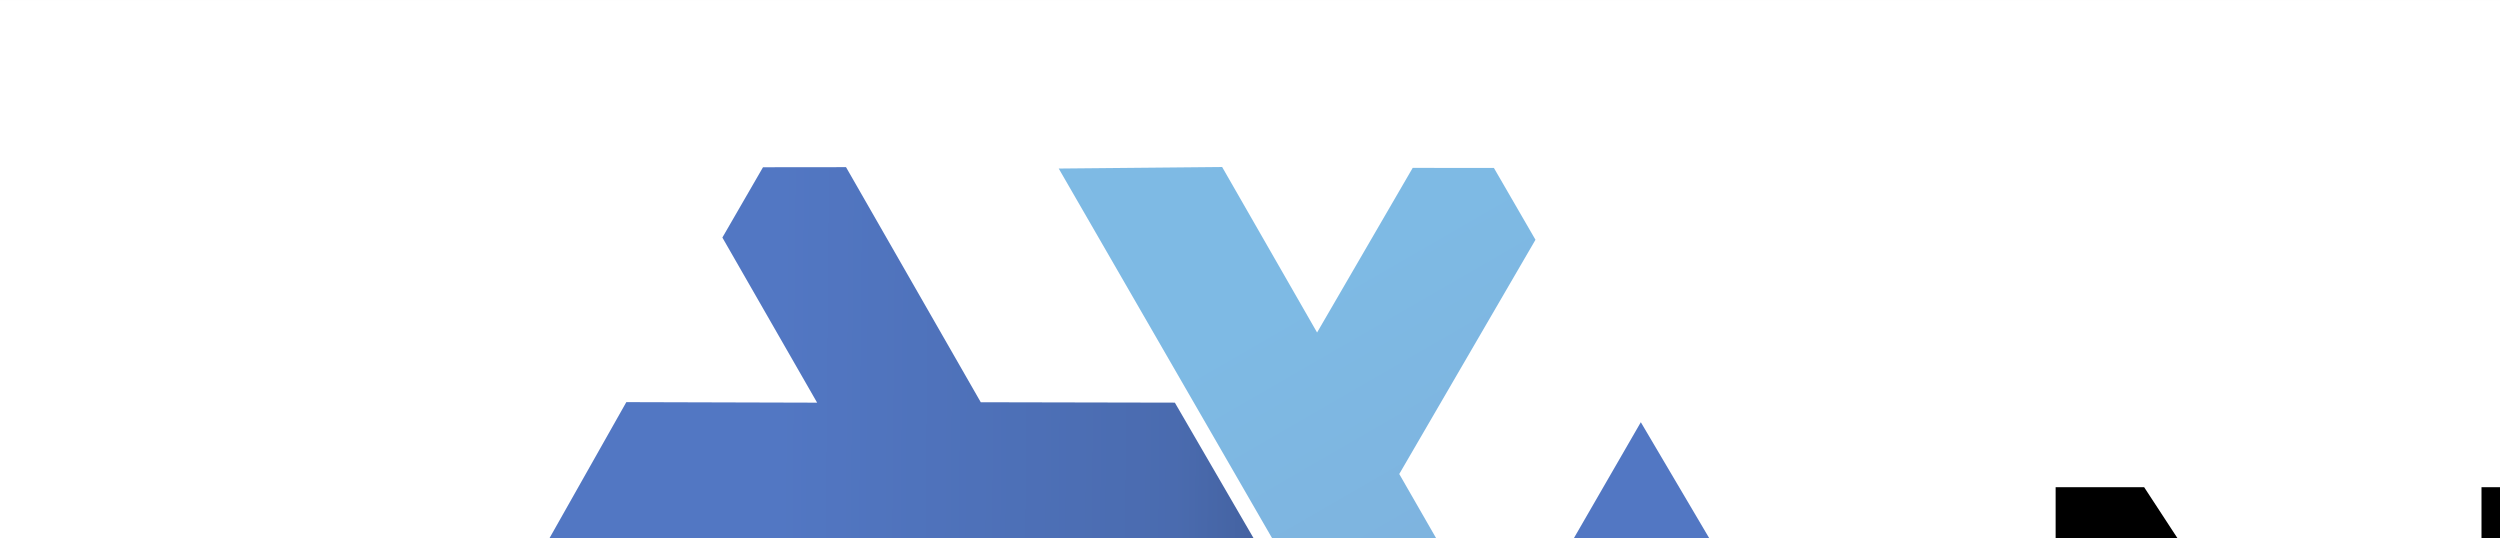
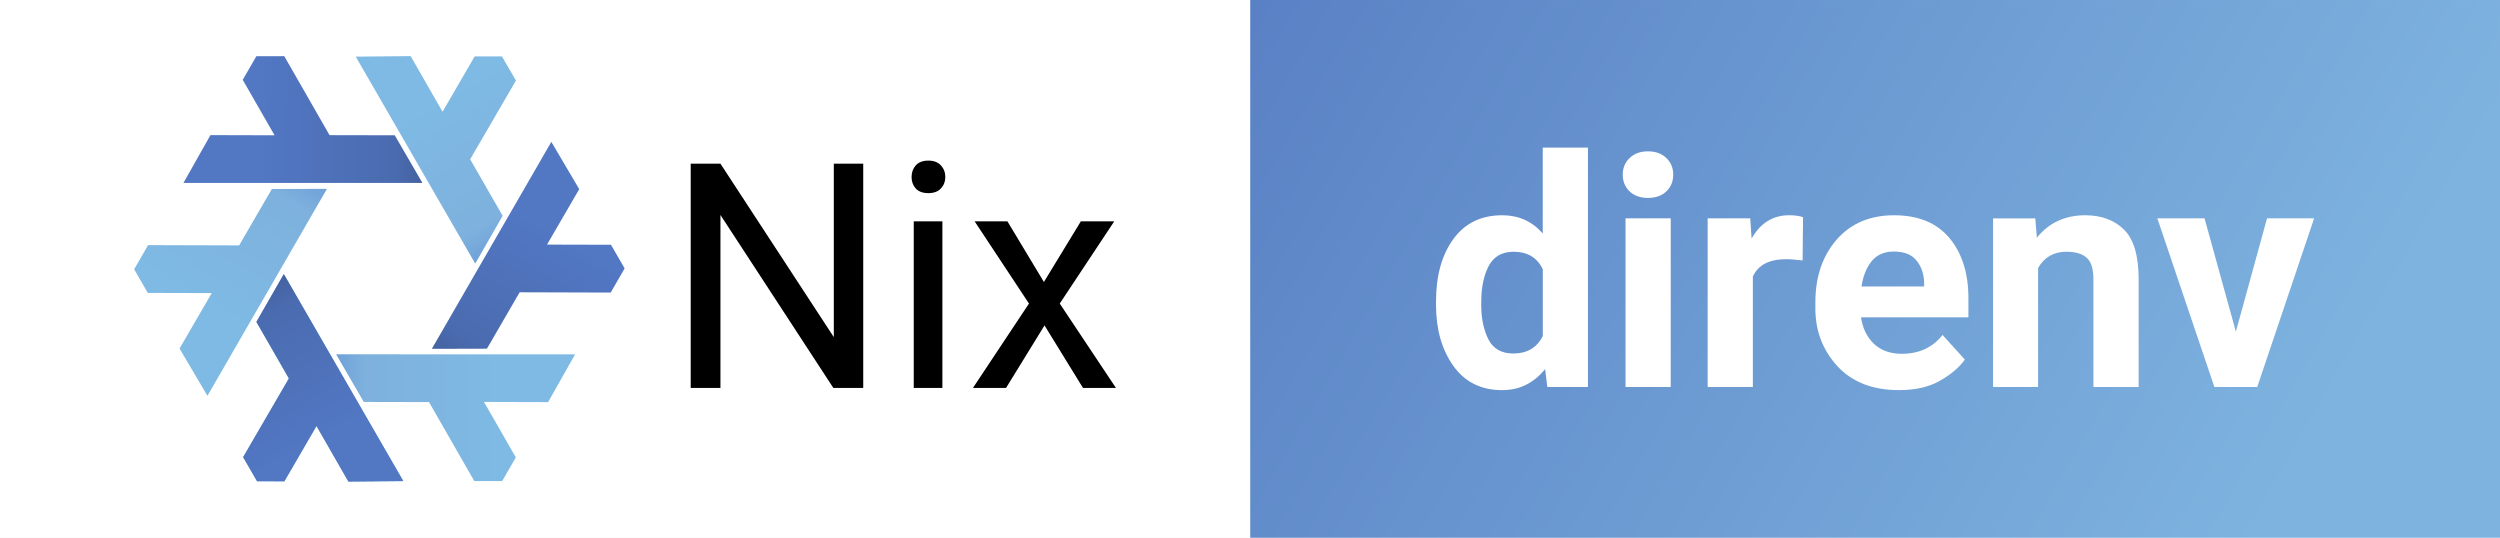
- <svg xmlns="http://www.w3.org/2000/svg" xmlns:xlink="http://www.w3.org/1999/xlink" width="31.244mm" height="6.72mm" viewBox="0 0 31.244 6.72" version="1.1" id="svg5">
+ <svg xmlns="http://www.w3.org/2000/svg" xmlns:xlink="http://www.w3.org/1999/xlink" width="92.986mm" height="20mm" viewBox="0 0 92.986 20" version="1.1" id="svg5">
  <defs id="defs2">
    <linearGradient id="linearGradient91698">
      <stop style="stop-color:#7eb3df;stop-opacity:1" offset="0" id="stop91694" />
      <stop style="stop-color:#5074be;stop-opacity:1" offset="1" id="stop91696" />
    </linearGradient>
    <linearGradient id="a">
      <stop offset="0" style="stop-color:#699ad7;stop-opacity:1" id="stop11346" />
      <stop style="stop-color:#7eb1dd;stop-opacity:1" offset=".243" id="stop11348" />
      <stop offset="1" style="stop-color:#7ebae4;stop-opacity:1" id="stop11350" />
    </linearGradient>
    <linearGradient id="b">
      <stop offset="0" style="stop-color:#415e9a;stop-opacity:1" id="stop11353" />
      <stop style="stop-color:#4a6baf;stop-opacity:1" offset=".232" id="stop11355" />
      <stop offset="1" style="stop-color:#5277c3;stop-opacity:1" id="stop11357" />
    </linearGradient>
    <linearGradient y2="506.188" x2="290.087" y1="351.411" x1="200.597" gradientTransform="translate(70.65,-1055.151)" gradientUnits="userSpaceOnUse" id="c" xlink:href="#a" />
    <linearGradient y2="937.714" x2="-496.297" y1="782.336" x1="-584.199" gradientTransform="translate(864.696,-1491.34)" gradientUnits="userSpaceOnUse" id="e" xlink:href="#b" />
    <linearGradient xlink:href="#linearGradient91698" id="linearGradient91700" x1="146.368" y1="112.505" x2="105.934" y2="89.161" gradientUnits="userSpaceOnUse" gradientTransform="matrix(1.137983,0,0,1.137983,7.510563,-7.037109)" />
  </defs>
  <g id="layer1" transform="translate(-88.25929,-104.0575)">
    <path id="rect846-8" clip-path="none" style="fill:url(#linearGradient91700);stroke-width:0.208;stroke-linejoin:round;paint-order:stroke markers fill" d="m 134.757,104.058 h 46.488 v 20 h -46.488 z" />
    <path id="rect846" style="fill:#ffffff;stroke-width:0.208;stroke-linejoin:round;paint-order:stroke markers fill" d="m 88.259,104.058 h 46.498 v 20 H 88.259 Z" />
    <g id="g102368" transform="matrix(1.137983,0,0,1.137983,10.77339,-6.835128)" style="stroke-width:0.336">
      <g aria-label="Nix" id="text7564" style="font-size:10.31px;line-height:1;font-family:Ubuntu;-inkscape-font-specification:Ubuntu;text-align:center;letter-spacing:0px;word-spacing:0px;text-anchor:middle;stroke-width:0.081">
        <path d="m 96.305,102.797 v 7.329 h -0.977 l -3.69,-5.653 v 5.653 h -0.972 v -7.329 h 0.972 l 3.705,5.668 v -5.668 z" style="font-family:Roboto;-inkscape-font-specification:Roboto" id="path38" />
        <path d="m 97.885,103.235 q 0,-0.227 0.136,-0.383 0.141,-0.156 0.413,-0.156 0.267,0 0.408,0.156 0.146,0.156 0.146,0.383 0,0.216 -0.146,0.373 -0.141,0.151 -0.408,0.151 -0.272,0 -0.413,-0.151 -0.136,-0.156 -0.136,-0.373 z m 1.007,1.445 v 5.447 h -0.936 v -5.447 z" style="font-family:Roboto;-inkscape-font-specification:Roboto" id="path40" />
        <path d="m 101.017,104.68 1.193,1.983 1.208,-1.983 h 1.092 l -1.782,2.688 1.837,2.759 h -1.077 l -1.258,-2.044 -1.258,2.044 h -1.082 l 1.832,-2.759 -1.777,-2.688 z" style="font-family:Roboto;-inkscape-font-specification:Roboto" id="path42" />
      </g>
      <g transform="matrix(0.03195929,0,0,0.03195929,67.47432,129.1092)" style="display:inline;opacity:1;stroke-width:0.336" id="g11376">
        <path style="opacity:1;fill:url(#c);fill-opacity:1;fill-rule:evenodd;stroke:none;stroke-width:1.008;stroke-linecap:butt;stroke-linejoin:round;stroke-miterlimit:4;stroke-dasharray:none;stroke-opacity:1" d="m 309.549,-710.388 122.197,211.675 -56.157,0.527 -32.624,-56.87 -32.856,56.566 -27.903,-0.011 -14.29,-24.69 46.81,-80.49 -33.23,-57.826 z" id="d" />
        <use xlink:href="#d" transform="rotate(60,407.112,-715.787)" width="100%" height="100%" id="use11365" x="0" y="0" style="stroke-width:0.336" />
        <use xlink:href="#d" transform="rotate(-60,407.312,-715.7)" width="100%" height="100%" id="use11367" x="0" y="0" style="stroke-width:0.336" />
        <use xlink:href="#d" transform="rotate(180,407.419,-715.756)" width="100%" height="100%" id="use11369" x="0" y="0" style="stroke-width:0.336" />
        <path id="f" d="m 309.549,-710.388 122.197,211.675 -56.157,0.527 -32.624,-56.87 -32.856,56.566 -27.903,-0.011 -14.29,-24.69 46.81,-80.49 -33.23,-57.826 z" style="color:#000000;clip-rule:nonzero;display:inline;overflow:visible;visibility:visible;opacity:1;isolation:auto;mix-blend-mode:normal;color-interpolation:sRGB;color-interpolation-filters:linearRGB;solid-color:#000000;solid-opacity:1;fill:url(#e);fill-opacity:1;fill-rule:evenodd;stroke:none;stroke-width:1.008;stroke-linecap:butt;stroke-linejoin:round;stroke-miterlimit:4;stroke-dasharray:none;stroke-dashoffset:0;stroke-opacity:1;color-rendering:auto;image-rendering:auto;shape-rendering:auto;text-rendering:auto;enable-background:accumulate" />
        <use style="display:inline;stroke-width:0.336" xlink:href="#f" transform="rotate(120,407.34,-716.084)" width="100%" height="100%" id="use11372" x="0" y="0" />
        <use style="display:inline;stroke-width:0.336" xlink:href="#f" transform="rotate(-120,407.288,-715.87)" width="100%" height="100%" id="use11374" x="0" y="0" />
      </g>
    </g>
    <g aria-label="direnv" id="text83729" style="font-size:11.872px;line-height:1;font-family:'Fira Code';-inkscape-font-specification:'Fira Code';letter-spacing:0px;word-spacing:0px;fill:#ffffff;stroke-width:0.125">
      <path d="m 145.81,118.452 -0.081,-0.667 q -0.29,0.365 -0.69,0.574 -0.394,0.209 -0.916,0.209 -1.165,0 -1.809,-0.904 -0.643,-0.904 -0.643,-2.272 v -0.122 q 0,-1.432 0.643,-2.319 0.643,-0.887 1.82,-0.887 0.916,0 1.507,0.678 v -3.194 h 1.681 v 8.904 z m -2.458,-3.061 q 0,0.754 0.267,1.287 0.267,0.528 0.928,0.528 0.765,0 1.096,-0.649 v -2.487 q -0.319,-0.649 -1.084,-0.649 -0.655,0 -0.933,0.539 -0.272,0.533 -0.272,1.31 z" style="font-weight:bold;font-family:Roboto;-inkscape-font-specification:'Roboto Bold'" id="path45" />
      <path d="m 148.616,110.556 q 0,-0.377 0.255,-0.62 0.255,-0.249 0.684,-0.249 0.429,0 0.684,0.249 0.255,0.243 0.255,0.62 0,0.371 -0.255,0.62 -0.255,0.243 -0.684,0.243 -0.429,0 -0.684,-0.243 -0.255,-0.249 -0.255,-0.62 z m 1.785,1.623 v 6.272 h -1.681 v -6.272 z" style="font-weight:bold;font-family:Roboto;-inkscape-font-specification:'Roboto Bold'" id="path47" />
      <path d="m 154.697,113.698 q -0.945,0 -1.241,0.643 v 4.11 h -1.681 v -6.272 h 1.583 l 0.052,0.748 q 0.493,-0.864 1.397,-0.864 0.319,0 0.516,0.075 l -0.017,1.606 q -0.128,-0.012 -0.301,-0.029 -0.168,-0.017 -0.307,-0.017 z" style="font-weight:bold;font-family:Roboto;-inkscape-font-specification:'Roboto Bold'" id="path49" />
      <path d="m 161.34,117.431 q -0.301,0.429 -0.916,0.783 -0.614,0.354 -1.53,0.354 -1.467,0 -2.29,-0.887 -0.823,-0.893 -0.823,-2.151 v -0.226 q 0,-1.42 0.788,-2.33 0.794,-0.91 2.139,-0.91 1.351,0 2.058,0.846 0.707,0.846 0.707,2.238 v 0.713 h -3.994 q 0.087,0.609 0.481,0.985 0.394,0.371 1.038,0.371 0.957,0 1.513,-0.701 z m -2.643,-4.017 q -0.533,0 -0.823,0.359 -0.29,0.359 -0.377,0.939 h 2.33 v -0.128 q -0.012,-0.504 -0.284,-0.835 -0.267,-0.336 -0.846,-0.336 z" style="font-weight:bold;font-family:Roboto;-inkscape-font-specification:'Roboto Bold'" id="path51" />
      <path d="m 165.126,113.42 q -0.713,0 -1.061,0.603 v 4.429 h -1.675 v -6.272 h 1.571 l 0.058,0.719 q 0.672,-0.835 1.803,-0.835 0.893,0 1.438,0.533 0.545,0.533 0.545,1.861 v 3.994 H 166.123 v -4 q 0,-0.603 -0.261,-0.817 -0.255,-0.214 -0.736,-0.214 z" style="font-weight:bold;font-family:Roboto;-inkscape-font-specification:'Roboto Bold'" id="path53" />
      <path d="m 174.332,112.179 -2.116,6.272 h -1.594 l -2.122,-6.272 h 1.756 l 1.165,4.214 1.159,-4.214 z" style="font-weight:bold;font-family:Roboto;-inkscape-font-specification:'Roboto Bold'" id="path55" />
    </g>
  </g>
</svg>
